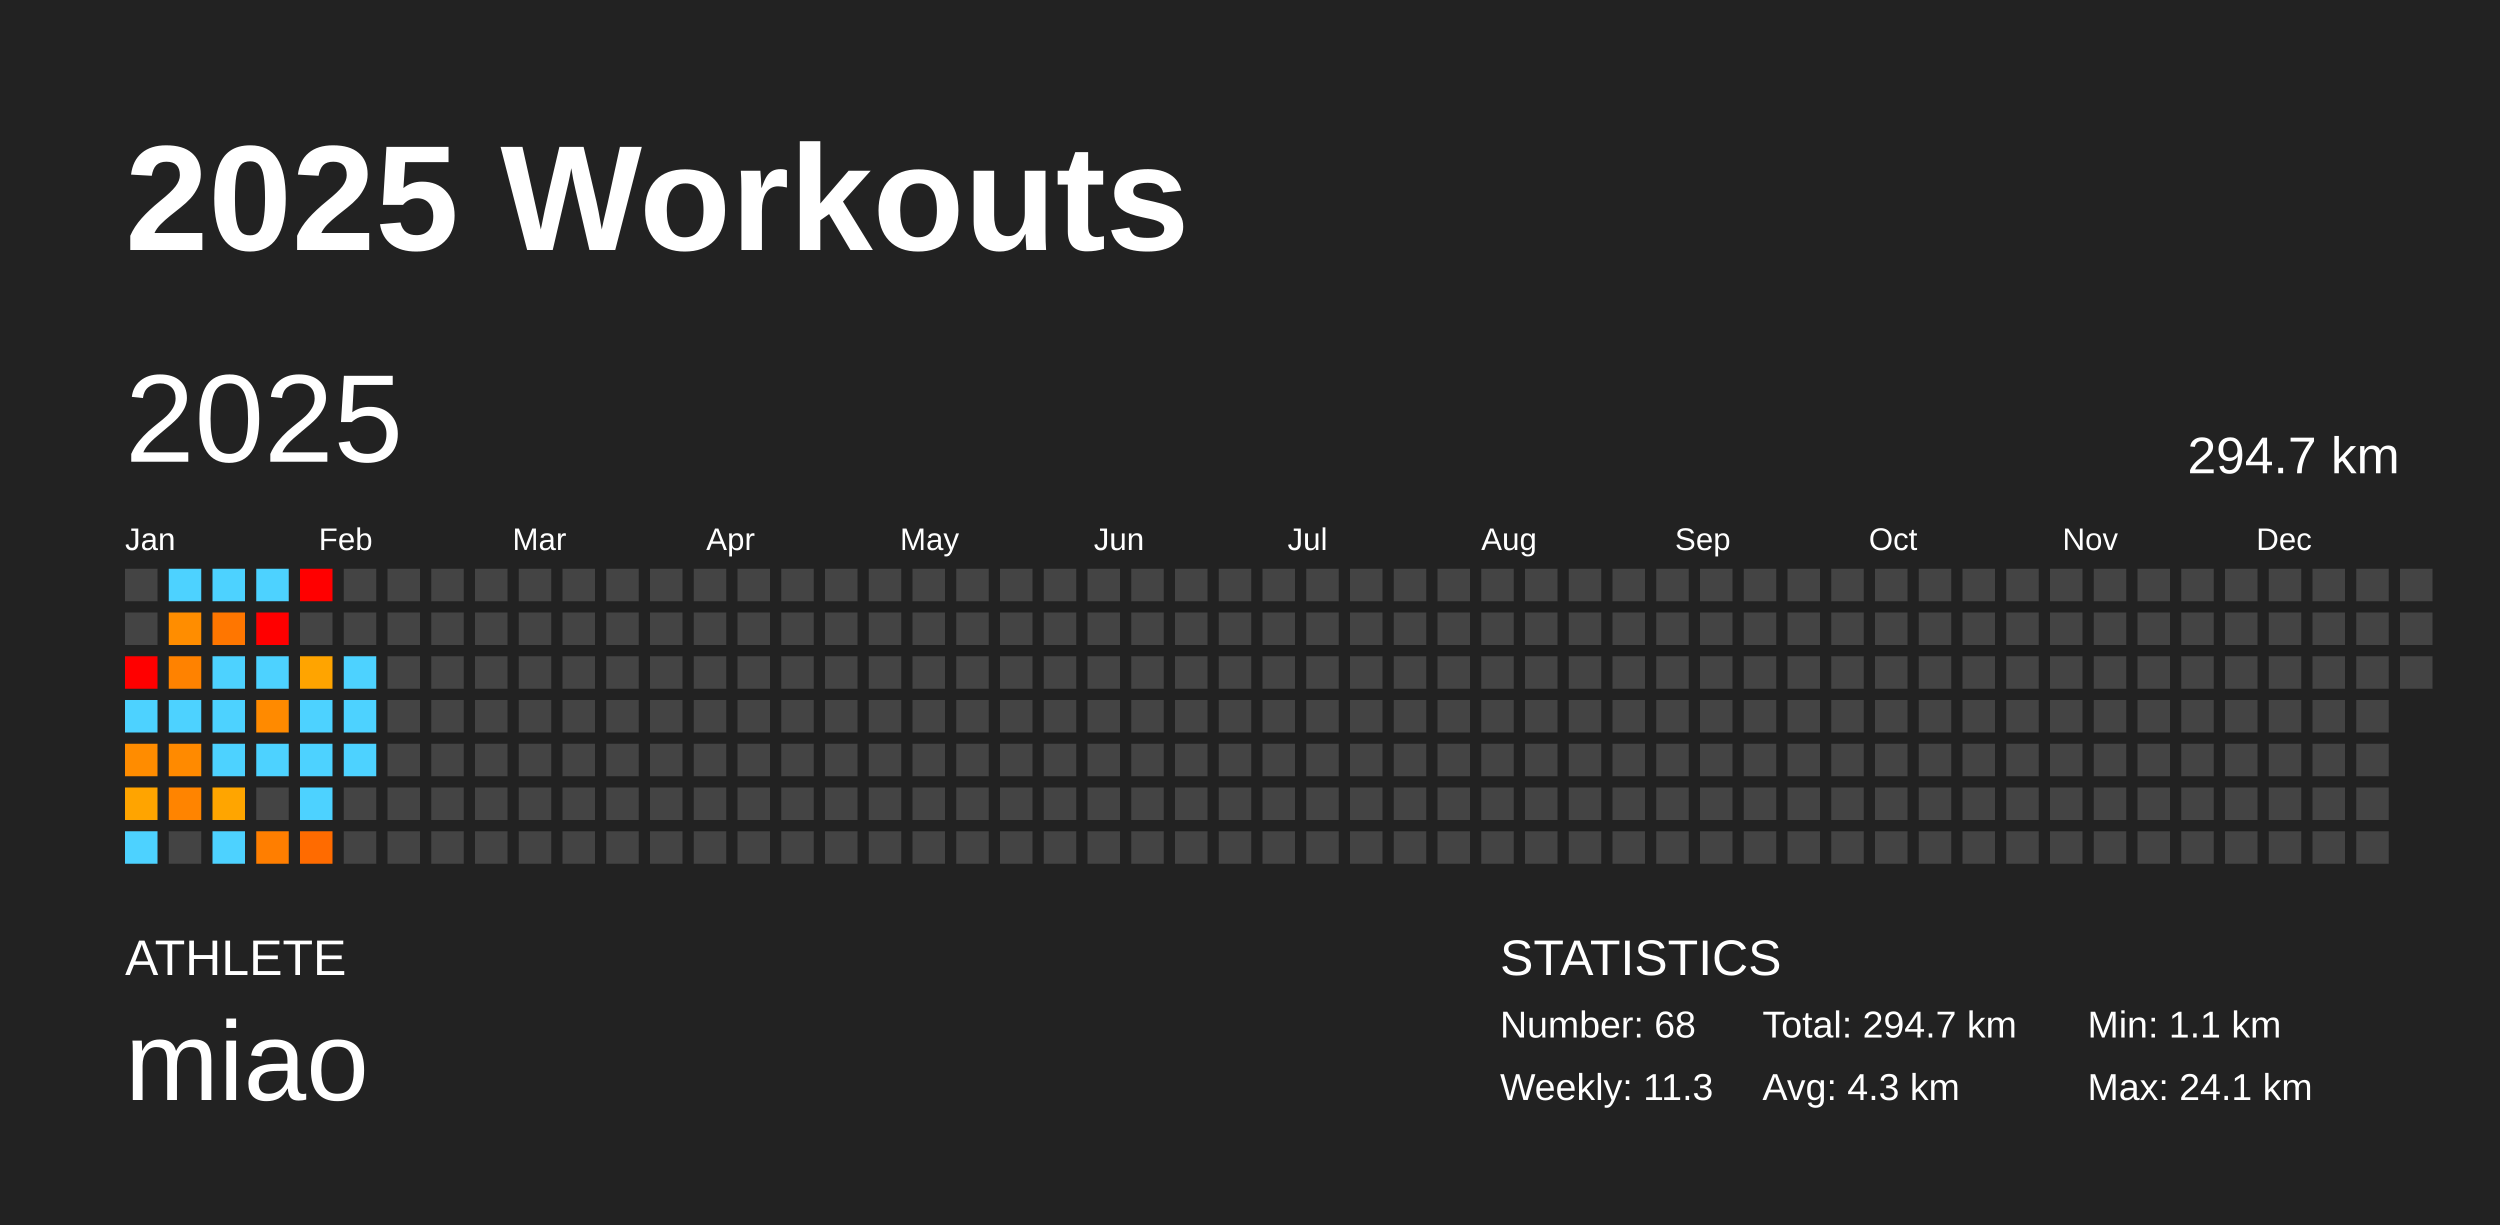
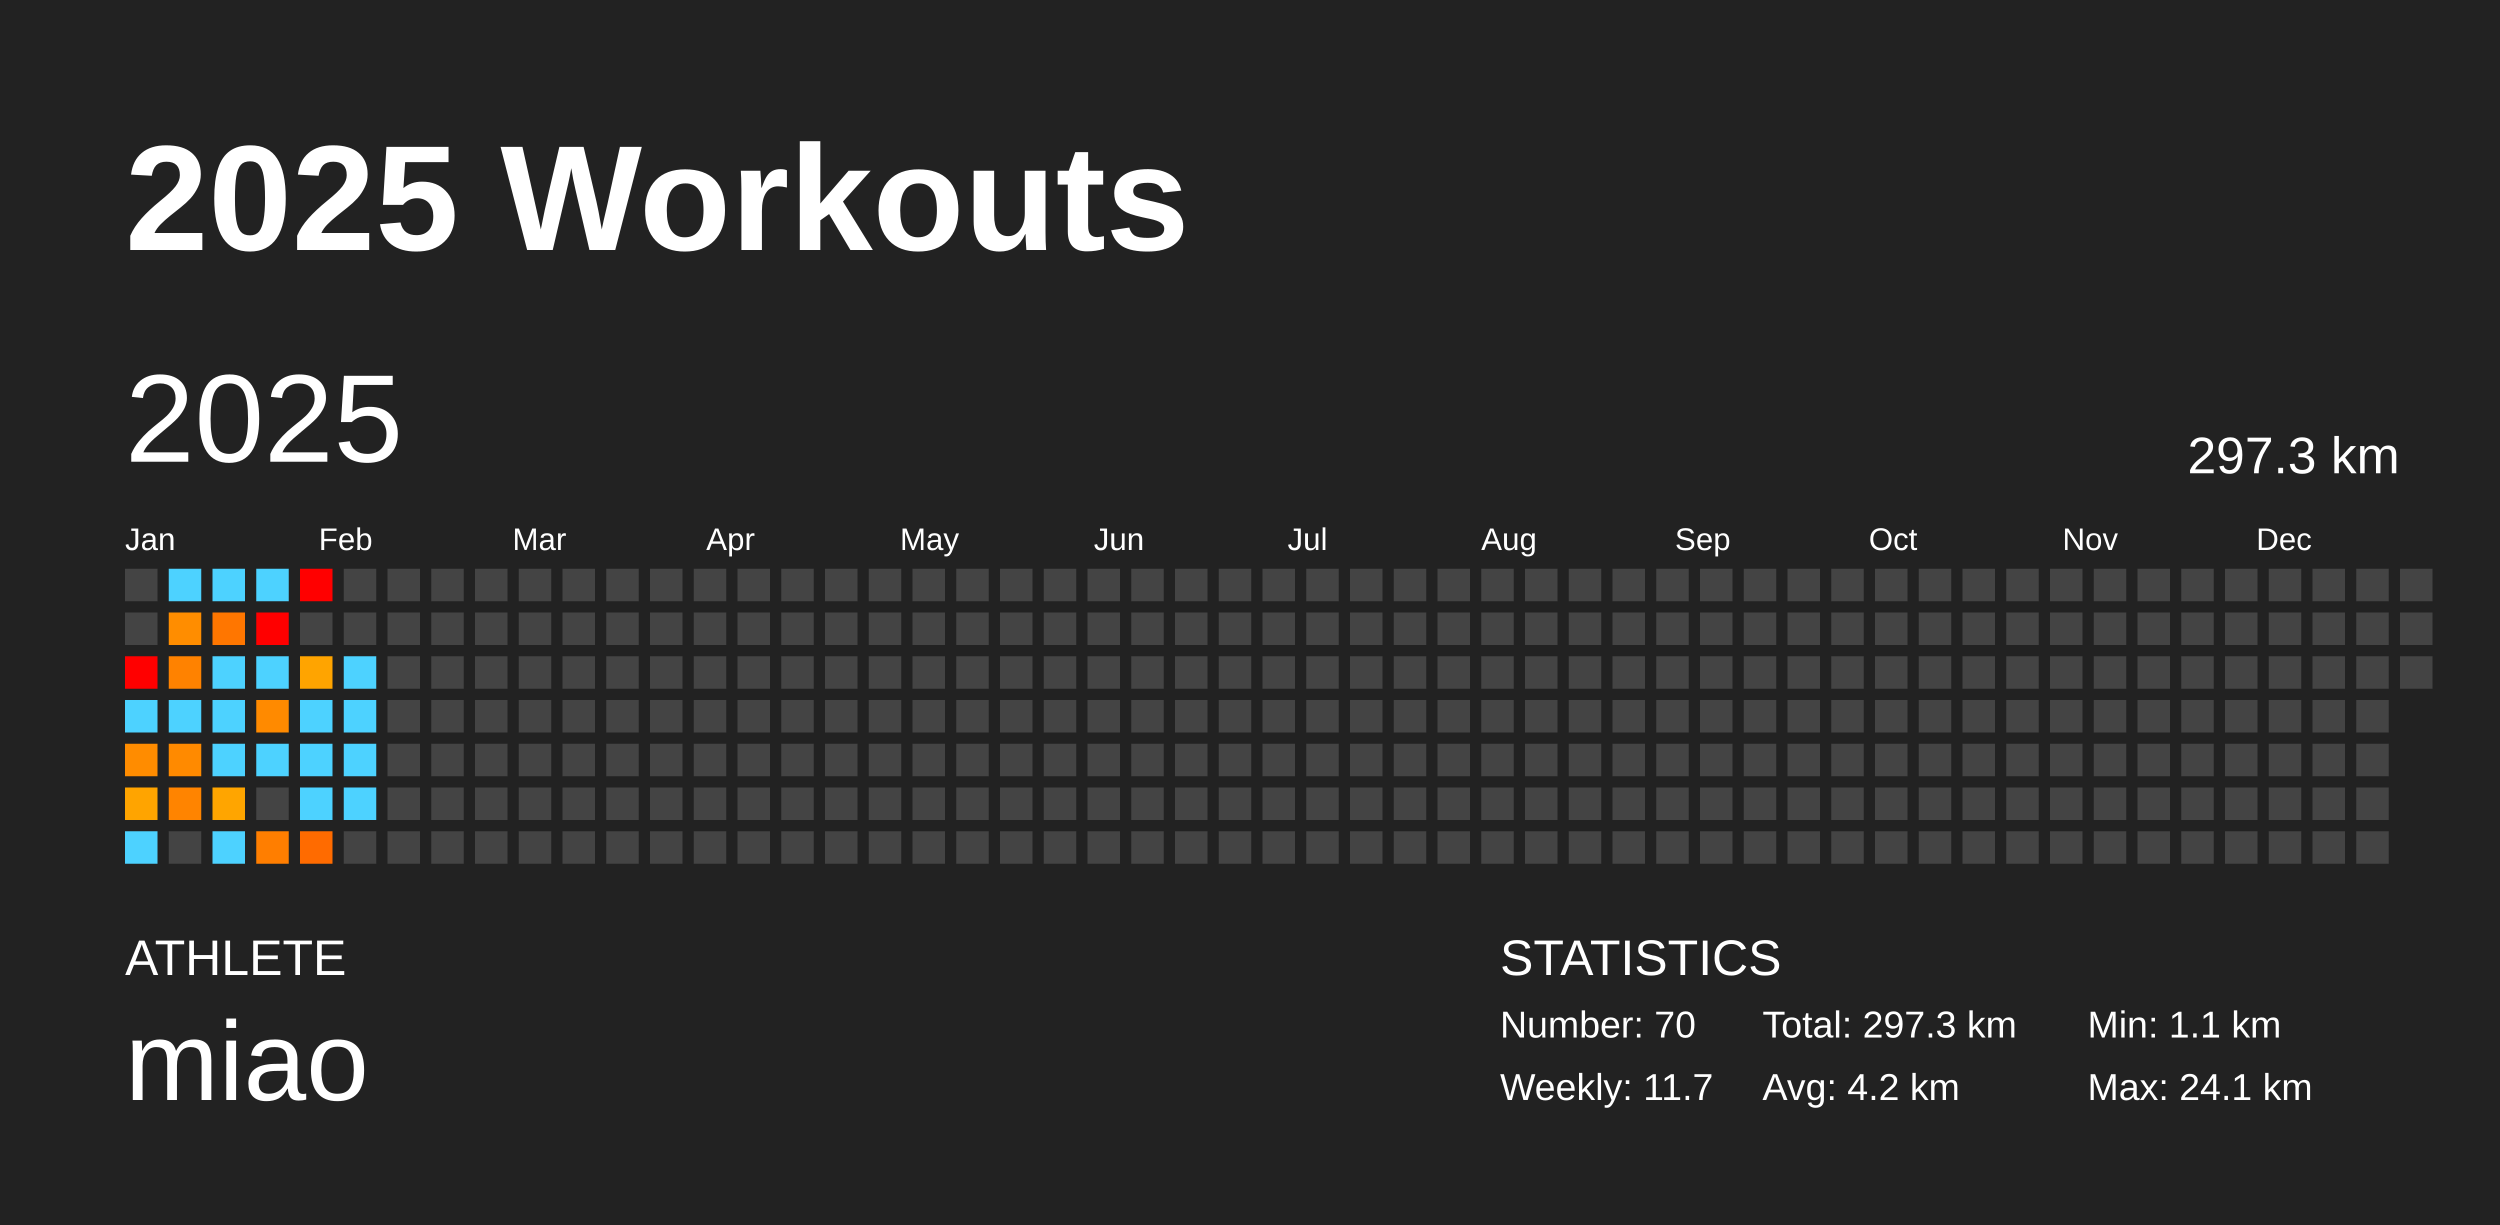
<svg xmlns="http://www.w3.org/2000/svg" baseProfile="full" height="98mm" version="1.1" viewBox="0,0,200,98" width="200mm">
  <defs />
  <rect fill="#222222" height="98" width="200" x="0" y="0" />
  <text fill="#FFFFFF" style="font-size:12px; font-family:Arial; font-weight:bold;" x="10" y="20">2025 Workouts</text>
  <text fill="#FFFFFF" style="font-size:4px; font-family:Arial" x="10" y="78">ATHLETE</text>
  <text fill="#FFFFFF" style="font-size:9px; font-family:Arial" x="10" y="88">miao</text>
  <text fill="#FFFFFF" style="font-size:4px; font-family:Arial" x="120" y="78">STATISTICS</text>
-   <text fill="#FFFFFF" style="font-size:3px; font-family:Arial" x="120" y="83">Number: 68</text>
-   <text fill="#FFFFFF" style="font-size:3px; font-family:Arial" x="120" y="88">Weekly: 11.3</text>
-   <text fill="#FFFFFF" style="font-size:3px; font-family:Arial" x="141" y="83">Total: 294.7 km</text>
-   <text fill="#FFFFFF" style="font-size:3px; font-family:Arial" x="141" y="88">Avg: 4.3 km</text>
+   <text fill="#FFFFFF" style="font-size:3px; font-family:Arial" x="120" y="83">Number: 70</text>
+   <text fill="#FFFFFF" style="font-size:3px; font-family:Arial" x="120" y="88">Weekly: 11.7</text>
+   <text fill="#FFFFFF" style="font-size:3px; font-family:Arial" x="141" y="83">Total: 297.3 km</text>
+   <text fill="#FFFFFF" style="font-size:3px; font-family:Arial" x="141" y="88">Avg: 4.2 km</text>
  <text fill="#FFFFFF" style="font-size:3px; font-family:Arial" x="167" y="83">Min: 1.1 km</text>
  <text fill="#FFFFFF" style="font-size:3px; font-family:Arial" x="167" y="88">Max: 24.1 km</text>
  <text dominant-baseline="hanging" fill="#FFFFFF" style="font-size:10.0px; font-family:Arial;" x="10" y="30">2025</text>
-   <text dominant-baseline="hanging" fill="#FFFFFF" style="font-size:4.125px; font-family:Arial;" x="175" y="35">294.7 km</text>
+   <text dominant-baseline="hanging" fill="#FFFFFF" style="font-size:4.125px; font-family:Arial;" x="175" y="35">297.3 km</text>
  <text fill="#FFFFFF" style="font-size:2.5px; font-family:Arial" x="10.0" y="44">Jan</text>
  <text fill="#FFFFFF" style="font-size:2.5px; font-family:Arial" x="25.5" y="44">Feb</text>
  <text fill="#FFFFFF" style="font-size:2.5px; font-family:Arial" x="41.0" y="44">Mar</text>
  <text fill="#FFFFFF" style="font-size:2.5px; font-family:Arial" x="56.5" y="44">Apr</text>
  <text fill="#FFFFFF" style="font-size:2.5px; font-family:Arial" x="72.0" y="44">May</text>
  <text fill="#FFFFFF" style="font-size:2.5px; font-family:Arial" x="87.5" y="44">Jun</text>
  <text fill="#FFFFFF" style="font-size:2.5px; font-family:Arial" x="103.0" y="44">Jul</text>
  <text fill="#FFFFFF" style="font-size:2.5px; font-family:Arial" x="118.5" y="44">Aug</text>
  <text fill="#FFFFFF" style="font-size:2.5px; font-family:Arial" x="134.0" y="44">Sep</text>
  <text fill="#FFFFFF" style="font-size:2.5px; font-family:Arial" x="149.5" y="44">Oct</text>
  <text fill="#FFFFFF" style="font-size:2.5px; font-family:Arial" x="165.0" y="44">Nov</text>
  <text fill="#FFFFFF" style="font-size:2.5px; font-family:Arial" x="180.5" y="44">Dec</text>
  <rect fill="#444444" height="2.6" width="2.6" x="10.0" y="45.5" />
  <rect fill="#444444" height="2.6" width="2.6" x="10.0" y="49.0" />
  <rect fill="red" height="2.6" width="2.6" x="10.0" y="52.5" />
  <rect fill="#4dd2ff" height="2.6" width="2.6" x="10.0" y="56.0" />
  <rect fill="#ff8c00" height="2.6" width="2.6" x="10.0" y="59.5" />
  <rect fill="#ffa400" height="2.6" width="2.6" x="10.0" y="63.0" />
  <rect fill="#4dd2ff" height="2.6" width="2.6" x="10.0" y="66.5" />
  <rect fill="#4dd2ff" height="2.6" width="2.6" x="13.5" y="45.5" />
  <rect fill="#ff8d00" height="2.6" width="2.6" x="13.5" y="49.0" />
  <rect fill="#ff8200" height="2.6" width="2.6" x="13.5" y="52.5" />
  <rect fill="#4dd2ff" height="2.6" width="2.6" x="13.5" y="56.0" />
  <rect fill="#ff8a00" height="2.6" width="2.6" x="13.5" y="59.5" />
  <rect fill="#ff8400" height="2.6" width="2.6" x="13.5" y="63.0" />
  <rect fill="#444444" height="2.6" width="2.6" x="13.5" y="66.5" />
  <rect fill="#4dd2ff" height="2.6" width="2.6" x="17.0" y="45.5" />
  <rect fill="#ff7600" height="2.6" width="2.6" x="17.0" y="49.0" />
  <rect fill="#4dd2ff" height="2.6" width="2.6" x="17.0" y="52.5" />
  <rect fill="#4dd2ff" height="2.6" width="2.6" x="17.0" y="56.0" />
  <rect fill="#4dd2ff" height="2.6" width="2.6" x="17.0" y="59.5" />
  <rect fill="#ffa500" height="2.6" width="2.6" x="17.0" y="63.0" />
  <rect fill="#4dd2ff" height="2.6" width="2.6" x="17.0" y="66.5" />
  <rect fill="#4dd2ff" height="2.6" width="2.6" x="20.5" y="45.5" />
  <rect fill="red" height="2.6" width="2.6" x="20.5" y="49.0" />
  <rect fill="#4dd2ff" height="2.6" width="2.6" x="20.5" y="52.5" />
  <rect fill="#ff8a00" height="2.6" width="2.6" x="20.5" y="56.0" />
  <rect fill="#4dd2ff" height="2.6" width="2.6" x="20.5" y="59.5" />
  <rect fill="#444444" height="2.6" width="2.6" x="20.5" y="63.0" />
  <rect fill="#ff7e00" height="2.6" width="2.6" x="20.5" y="66.5" />
  <rect fill="red" height="2.6" width="2.6" x="24.0" y="45.5" />
  <rect fill="#444444" height="2.6" width="2.6" x="24.0" y="49.0" />
  <rect fill="#ffa400" height="2.6" width="2.6" x="24.0" y="52.5" />
  <rect fill="#4dd2ff" height="2.6" width="2.6" x="24.0" y="56.0" />
  <rect fill="#4dd2ff" height="2.6" width="2.6" x="24.0" y="59.5" />
  <rect fill="#4dd2ff" height="2.6" width="2.6" x="24.0" y="63.0" />
  <rect fill="#ff6b00" height="2.6" width="2.6" x="24.0" y="66.5" />
  <rect fill="#444444" height="2.6" width="2.6" x="27.5" y="45.5" />
  <rect fill="#444444" height="2.6" width="2.6" x="27.5" y="49.0" />
  <rect fill="#4dd2ff" height="2.6" width="2.6" x="27.5" y="52.5" />
  <rect fill="#4dd2ff" height="2.6" width="2.6" x="27.5" y="56.0" />
  <rect fill="#4dd2ff" height="2.6" width="2.6" x="27.5" y="59.5" />
-   <rect fill="#444444" height="2.6" width="2.6" x="27.5" y="63.0" />
+   <rect fill="#4dd2ff" height="2.6" width="2.6" x="27.5" y="63.0" />
  <rect fill="#444444" height="2.6" width="2.6" x="27.5" y="66.5" />
  <rect fill="#444444" height="2.6" width="2.6" x="31.0" y="45.5" />
  <rect fill="#444444" height="2.6" width="2.6" x="31.0" y="49.0" />
  <rect fill="#444444" height="2.6" width="2.6" x="31.0" y="52.5" />
  <rect fill="#444444" height="2.6" width="2.6" x="31.0" y="56.0" />
  <rect fill="#444444" height="2.6" width="2.6" x="31.0" y="59.5" />
  <rect fill="#444444" height="2.6" width="2.6" x="31.0" y="63.0" />
  <rect fill="#444444" height="2.6" width="2.6" x="31.0" y="66.5" />
  <rect fill="#444444" height="2.6" width="2.6" x="34.5" y="45.5" />
  <rect fill="#444444" height="2.6" width="2.6" x="34.5" y="49.0" />
  <rect fill="#444444" height="2.6" width="2.6" x="34.5" y="52.5" />
  <rect fill="#444444" height="2.6" width="2.6" x="34.5" y="56.0" />
  <rect fill="#444444" height="2.6" width="2.6" x="34.5" y="59.5" />
  <rect fill="#444444" height="2.6" width="2.6" x="34.5" y="63.0" />
  <rect fill="#444444" height="2.6" width="2.6" x="34.5" y="66.5" />
  <rect fill="#444444" height="2.6" width="2.6" x="38.0" y="45.5" />
  <rect fill="#444444" height="2.6" width="2.6" x="38.0" y="49.0" />
  <rect fill="#444444" height="2.6" width="2.6" x="38.0" y="52.5" />
  <rect fill="#444444" height="2.6" width="2.6" x="38.0" y="56.0" />
  <rect fill="#444444" height="2.6" width="2.6" x="38.0" y="59.5" />
  <rect fill="#444444" height="2.6" width="2.6" x="38.0" y="63.0" />
  <rect fill="#444444" height="2.6" width="2.6" x="38.0" y="66.5" />
  <rect fill="#444444" height="2.6" width="2.6" x="41.5" y="45.5" />
  <rect fill="#444444" height="2.6" width="2.6" x="41.5" y="49.0" />
  <rect fill="#444444" height="2.6" width="2.6" x="41.5" y="52.5" />
  <rect fill="#444444" height="2.6" width="2.6" x="41.5" y="56.0" />
  <rect fill="#444444" height="2.6" width="2.6" x="41.5" y="59.5" />
  <rect fill="#444444" height="2.6" width="2.6" x="41.5" y="63.0" />
  <rect fill="#444444" height="2.6" width="2.6" x="41.5" y="66.5" />
  <rect fill="#444444" height="2.6" width="2.6" x="45.0" y="45.5" />
  <rect fill="#444444" height="2.6" width="2.6" x="45.0" y="49.0" />
  <rect fill="#444444" height="2.6" width="2.6" x="45.0" y="52.5" />
  <rect fill="#444444" height="2.6" width="2.6" x="45.0" y="56.0" />
  <rect fill="#444444" height="2.6" width="2.6" x="45.0" y="59.5" />
  <rect fill="#444444" height="2.6" width="2.6" x="45.0" y="63.0" />
  <rect fill="#444444" height="2.6" width="2.6" x="45.0" y="66.5" />
  <rect fill="#444444" height="2.6" width="2.6" x="48.5" y="45.5" />
  <rect fill="#444444" height="2.6" width="2.6" x="48.5" y="49.0" />
  <rect fill="#444444" height="2.6" width="2.6" x="48.5" y="52.5" />
  <rect fill="#444444" height="2.6" width="2.6" x="48.5" y="56.0" />
  <rect fill="#444444" height="2.6" width="2.6" x="48.5" y="59.5" />
  <rect fill="#444444" height="2.6" width="2.6" x="48.5" y="63.0" />
  <rect fill="#444444" height="2.6" width="2.6" x="48.5" y="66.5" />
  <rect fill="#444444" height="2.6" width="2.6" x="52.0" y="45.5" />
  <rect fill="#444444" height="2.6" width="2.6" x="52.0" y="49.0" />
  <rect fill="#444444" height="2.6" width="2.6" x="52.0" y="52.5" />
  <rect fill="#444444" height="2.6" width="2.6" x="52.0" y="56.0" />
  <rect fill="#444444" height="2.6" width="2.6" x="52.0" y="59.5" />
  <rect fill="#444444" height="2.6" width="2.6" x="52.0" y="63.0" />
  <rect fill="#444444" height="2.6" width="2.6" x="52.0" y="66.5" />
  <rect fill="#444444" height="2.6" width="2.6" x="55.5" y="45.5" />
  <rect fill="#444444" height="2.6" width="2.6" x="55.5" y="49.0" />
  <rect fill="#444444" height="2.6" width="2.6" x="55.5" y="52.5" />
  <rect fill="#444444" height="2.6" width="2.6" x="55.5" y="56.0" />
  <rect fill="#444444" height="2.6" width="2.6" x="55.5" y="59.5" />
  <rect fill="#444444" height="2.6" width="2.6" x="55.5" y="63.0" />
  <rect fill="#444444" height="2.6" width="2.6" x="55.5" y="66.5" />
  <rect fill="#444444" height="2.6" width="2.6" x="59.0" y="45.5" />
  <rect fill="#444444" height="2.6" width="2.6" x="59.0" y="49.0" />
  <rect fill="#444444" height="2.6" width="2.6" x="59.0" y="52.5" />
  <rect fill="#444444" height="2.6" width="2.6" x="59.0" y="56.0" />
  <rect fill="#444444" height="2.6" width="2.6" x="59.0" y="59.5" />
  <rect fill="#444444" height="2.6" width="2.6" x="59.0" y="63.0" />
  <rect fill="#444444" height="2.6" width="2.6" x="59.0" y="66.5" />
  <rect fill="#444444" height="2.6" width="2.6" x="62.5" y="45.5" />
  <rect fill="#444444" height="2.6" width="2.6" x="62.5" y="49.0" />
  <rect fill="#444444" height="2.6" width="2.6" x="62.5" y="52.5" />
  <rect fill="#444444" height="2.6" width="2.6" x="62.5" y="56.0" />
  <rect fill="#444444" height="2.6" width="2.6" x="62.5" y="59.5" />
  <rect fill="#444444" height="2.6" width="2.6" x="62.5" y="63.0" />
  <rect fill="#444444" height="2.6" width="2.6" x="62.5" y="66.5" />
  <rect fill="#444444" height="2.6" width="2.6" x="66.0" y="45.5" />
  <rect fill="#444444" height="2.6" width="2.6" x="66.0" y="49.0" />
  <rect fill="#444444" height="2.6" width="2.6" x="66.0" y="52.5" />
  <rect fill="#444444" height="2.6" width="2.6" x="66.0" y="56.0" />
  <rect fill="#444444" height="2.6" width="2.6" x="66.0" y="59.5" />
  <rect fill="#444444" height="2.6" width="2.6" x="66.0" y="63.0" />
  <rect fill="#444444" height="2.6" width="2.6" x="66.0" y="66.5" />
  <rect fill="#444444" height="2.6" width="2.6" x="69.5" y="45.5" />
  <rect fill="#444444" height="2.6" width="2.6" x="69.5" y="49.0" />
  <rect fill="#444444" height="2.6" width="2.6" x="69.5" y="52.5" />
  <rect fill="#444444" height="2.6" width="2.6" x="69.5" y="56.0" />
  <rect fill="#444444" height="2.6" width="2.6" x="69.5" y="59.5" />
  <rect fill="#444444" height="2.6" width="2.6" x="69.5" y="63.0" />
  <rect fill="#444444" height="2.6" width="2.6" x="69.5" y="66.5" />
  <rect fill="#444444" height="2.6" width="2.6" x="73.0" y="45.5" />
  <rect fill="#444444" height="2.6" width="2.6" x="73.0" y="49.0" />
  <rect fill="#444444" height="2.6" width="2.6" x="73.0" y="52.5" />
  <rect fill="#444444" height="2.6" width="2.6" x="73.0" y="56.0" />
  <rect fill="#444444" height="2.6" width="2.6" x="73.0" y="59.5" />
  <rect fill="#444444" height="2.6" width="2.6" x="73.0" y="63.0" />
  <rect fill="#444444" height="2.6" width="2.6" x="73.0" y="66.5" />
  <rect fill="#444444" height="2.6" width="2.6" x="76.5" y="45.5" />
  <rect fill="#444444" height="2.6" width="2.6" x="76.5" y="49.0" />
  <rect fill="#444444" height="2.6" width="2.6" x="76.5" y="52.5" />
  <rect fill="#444444" height="2.6" width="2.6" x="76.5" y="56.0" />
  <rect fill="#444444" height="2.6" width="2.6" x="76.5" y="59.5" />
  <rect fill="#444444" height="2.6" width="2.6" x="76.5" y="63.0" />
  <rect fill="#444444" height="2.6" width="2.6" x="76.5" y="66.5" />
  <rect fill="#444444" height="2.6" width="2.6" x="80.0" y="45.5" />
  <rect fill="#444444" height="2.6" width="2.6" x="80.0" y="49.0" />
  <rect fill="#444444" height="2.6" width="2.6" x="80.0" y="52.5" />
  <rect fill="#444444" height="2.6" width="2.6" x="80.0" y="56.0" />
  <rect fill="#444444" height="2.6" width="2.6" x="80.0" y="59.5" />
  <rect fill="#444444" height="2.6" width="2.6" x="80.0" y="63.0" />
  <rect fill="#444444" height="2.6" width="2.6" x="80.0" y="66.5" />
  <rect fill="#444444" height="2.6" width="2.6" x="83.5" y="45.5" />
  <rect fill="#444444" height="2.6" width="2.6" x="83.5" y="49.0" />
  <rect fill="#444444" height="2.6" width="2.6" x="83.5" y="52.5" />
  <rect fill="#444444" height="2.6" width="2.6" x="83.5" y="56.0" />
  <rect fill="#444444" height="2.6" width="2.6" x="83.5" y="59.5" />
  <rect fill="#444444" height="2.6" width="2.6" x="83.5" y="63.0" />
  <rect fill="#444444" height="2.6" width="2.6" x="83.5" y="66.5" />
  <rect fill="#444444" height="2.6" width="2.6" x="87.0" y="45.5" />
  <rect fill="#444444" height="2.6" width="2.6" x="87.0" y="49.0" />
  <rect fill="#444444" height="2.6" width="2.6" x="87.0" y="52.5" />
  <rect fill="#444444" height="2.6" width="2.6" x="87.0" y="56.0" />
  <rect fill="#444444" height="2.6" width="2.6" x="87.0" y="59.5" />
  <rect fill="#444444" height="2.6" width="2.6" x="87.0" y="63.0" />
  <rect fill="#444444" height="2.6" width="2.6" x="87.0" y="66.5" />
  <rect fill="#444444" height="2.6" width="2.6" x="90.5" y="45.5" />
  <rect fill="#444444" height="2.6" width="2.6" x="90.5" y="49.0" />
  <rect fill="#444444" height="2.6" width="2.6" x="90.5" y="52.5" />
  <rect fill="#444444" height="2.6" width="2.6" x="90.5" y="56.0" />
  <rect fill="#444444" height="2.6" width="2.6" x="90.5" y="59.5" />
  <rect fill="#444444" height="2.6" width="2.6" x="90.5" y="63.0" />
  <rect fill="#444444" height="2.6" width="2.6" x="90.5" y="66.5" />
  <rect fill="#444444" height="2.6" width="2.6" x="94.0" y="45.5" />
  <rect fill="#444444" height="2.6" width="2.6" x="94.0" y="49.0" />
  <rect fill="#444444" height="2.6" width="2.6" x="94.0" y="52.5" />
  <rect fill="#444444" height="2.6" width="2.6" x="94.0" y="56.0" />
  <rect fill="#444444" height="2.6" width="2.6" x="94.0" y="59.5" />
  <rect fill="#444444" height="2.6" width="2.6" x="94.0" y="63.0" />
  <rect fill="#444444" height="2.6" width="2.6" x="94.0" y="66.5" />
  <rect fill="#444444" height="2.6" width="2.6" x="97.5" y="45.5" />
  <rect fill="#444444" height="2.6" width="2.6" x="97.5" y="49.0" />
  <rect fill="#444444" height="2.6" width="2.6" x="97.5" y="52.5" />
  <rect fill="#444444" height="2.6" width="2.6" x="97.5" y="56.0" />
  <rect fill="#444444" height="2.6" width="2.6" x="97.5" y="59.5" />
  <rect fill="#444444" height="2.6" width="2.6" x="97.5" y="63.0" />
  <rect fill="#444444" height="2.6" width="2.6" x="97.5" y="66.5" />
  <rect fill="#444444" height="2.6" width="2.6" x="101.0" y="45.5" />
  <rect fill="#444444" height="2.6" width="2.6" x="101.0" y="49.0" />
  <rect fill="#444444" height="2.6" width="2.6" x="101.0" y="52.5" />
  <rect fill="#444444" height="2.6" width="2.6" x="101.0" y="56.0" />
  <rect fill="#444444" height="2.6" width="2.6" x="101.0" y="59.5" />
  <rect fill="#444444" height="2.6" width="2.6" x="101.0" y="63.0" />
  <rect fill="#444444" height="2.6" width="2.6" x="101.0" y="66.5" />
  <rect fill="#444444" height="2.6" width="2.6" x="104.5" y="45.5" />
  <rect fill="#444444" height="2.6" width="2.6" x="104.5" y="49.0" />
  <rect fill="#444444" height="2.6" width="2.6" x="104.5" y="52.5" />
  <rect fill="#444444" height="2.6" width="2.6" x="104.5" y="56.0" />
  <rect fill="#444444" height="2.6" width="2.6" x="104.5" y="59.5" />
  <rect fill="#444444" height="2.6" width="2.6" x="104.5" y="63.0" />
  <rect fill="#444444" height="2.6" width="2.6" x="104.5" y="66.5" />
  <rect fill="#444444" height="2.6" width="2.6" x="108.0" y="45.5" />
  <rect fill="#444444" height="2.6" width="2.6" x="108.0" y="49.0" />
  <rect fill="#444444" height="2.6" width="2.6" x="108.0" y="52.5" />
  <rect fill="#444444" height="2.6" width="2.6" x="108.0" y="56.0" />
  <rect fill="#444444" height="2.6" width="2.6" x="108.0" y="59.5" />
  <rect fill="#444444" height="2.6" width="2.6" x="108.0" y="63.0" />
  <rect fill="#444444" height="2.6" width="2.6" x="108.0" y="66.5" />
  <rect fill="#444444" height="2.6" width="2.6" x="111.5" y="45.5" />
  <rect fill="#444444" height="2.6" width="2.6" x="111.5" y="49.0" />
  <rect fill="#444444" height="2.6" width="2.6" x="111.5" y="52.5" />
  <rect fill="#444444" height="2.6" width="2.6" x="111.5" y="56.0" />
  <rect fill="#444444" height="2.6" width="2.6" x="111.5" y="59.5" />
  <rect fill="#444444" height="2.6" width="2.6" x="111.5" y="63.0" />
  <rect fill="#444444" height="2.6" width="2.6" x="111.5" y="66.5" />
  <rect fill="#444444" height="2.6" width="2.6" x="115.0" y="45.5" />
  <rect fill="#444444" height="2.6" width="2.6" x="115.0" y="49.0" />
  <rect fill="#444444" height="2.6" width="2.6" x="115.0" y="52.5" />
  <rect fill="#444444" height="2.6" width="2.6" x="115.0" y="56.0" />
  <rect fill="#444444" height="2.6" width="2.6" x="115.0" y="59.5" />
  <rect fill="#444444" height="2.6" width="2.6" x="115.0" y="63.0" />
  <rect fill="#444444" height="2.6" width="2.6" x="115.0" y="66.5" />
  <rect fill="#444444" height="2.6" width="2.6" x="118.5" y="45.5" />
  <rect fill="#444444" height="2.6" width="2.6" x="118.5" y="49.0" />
  <rect fill="#444444" height="2.6" width="2.6" x="118.5" y="52.5" />
  <rect fill="#444444" height="2.6" width="2.6" x="118.5" y="56.0" />
  <rect fill="#444444" height="2.6" width="2.6" x="118.5" y="59.5" />
  <rect fill="#444444" height="2.6" width="2.6" x="118.5" y="63.0" />
  <rect fill="#444444" height="2.6" width="2.6" x="118.5" y="66.5" />
  <rect fill="#444444" height="2.6" width="2.6" x="122.0" y="45.5" />
  <rect fill="#444444" height="2.6" width="2.6" x="122.0" y="49.0" />
  <rect fill="#444444" height="2.6" width="2.6" x="122.0" y="52.5" />
  <rect fill="#444444" height="2.6" width="2.6" x="122.0" y="56.0" />
  <rect fill="#444444" height="2.6" width="2.6" x="122.0" y="59.5" />
  <rect fill="#444444" height="2.6" width="2.6" x="122.0" y="63.0" />
  <rect fill="#444444" height="2.6" width="2.6" x="122.0" y="66.5" />
  <rect fill="#444444" height="2.6" width="2.6" x="125.5" y="45.5" />
  <rect fill="#444444" height="2.6" width="2.6" x="125.5" y="49.0" />
  <rect fill="#444444" height="2.6" width="2.6" x="125.5" y="52.5" />
  <rect fill="#444444" height="2.6" width="2.6" x="125.5" y="56.0" />
  <rect fill="#444444" height="2.6" width="2.6" x="125.5" y="59.5" />
  <rect fill="#444444" height="2.6" width="2.6" x="125.5" y="63.0" />
  <rect fill="#444444" height="2.6" width="2.6" x="125.5" y="66.5" />
  <rect fill="#444444" height="2.6" width="2.6" x="129.0" y="45.5" />
  <rect fill="#444444" height="2.6" width="2.6" x="129.0" y="49.0" />
  <rect fill="#444444" height="2.6" width="2.6" x="129.0" y="52.5" />
  <rect fill="#444444" height="2.6" width="2.6" x="129.0" y="56.0" />
  <rect fill="#444444" height="2.6" width="2.6" x="129.0" y="59.5" />
  <rect fill="#444444" height="2.6" width="2.6" x="129.0" y="63.0" />
  <rect fill="#444444" height="2.6" width="2.6" x="129.0" y="66.5" />
  <rect fill="#444444" height="2.6" width="2.6" x="132.5" y="45.5" />
  <rect fill="#444444" height="2.6" width="2.6" x="132.5" y="49.0" />
  <rect fill="#444444" height="2.6" width="2.6" x="132.5" y="52.5" />
  <rect fill="#444444" height="2.6" width="2.6" x="132.5" y="56.0" />
  <rect fill="#444444" height="2.6" width="2.6" x="132.5" y="59.5" />
  <rect fill="#444444" height="2.6" width="2.6" x="132.5" y="63.0" />
  <rect fill="#444444" height="2.6" width="2.6" x="132.5" y="66.5" />
  <rect fill="#444444" height="2.6" width="2.6" x="136.0" y="45.5" />
  <rect fill="#444444" height="2.6" width="2.6" x="136.0" y="49.0" />
  <rect fill="#444444" height="2.6" width="2.6" x="136.0" y="52.5" />
  <rect fill="#444444" height="2.6" width="2.6" x="136.0" y="56.0" />
  <rect fill="#444444" height="2.6" width="2.6" x="136.0" y="59.5" />
  <rect fill="#444444" height="2.6" width="2.6" x="136.0" y="63.0" />
  <rect fill="#444444" height="2.6" width="2.6" x="136.0" y="66.5" />
  <rect fill="#444444" height="2.6" width="2.6" x="139.5" y="45.5" />
  <rect fill="#444444" height="2.6" width="2.6" x="139.5" y="49.0" />
  <rect fill="#444444" height="2.6" width="2.6" x="139.5" y="52.5" />
  <rect fill="#444444" height="2.6" width="2.6" x="139.5" y="56.0" />
  <rect fill="#444444" height="2.6" width="2.6" x="139.5" y="59.5" />
  <rect fill="#444444" height="2.6" width="2.6" x="139.5" y="63.0" />
  <rect fill="#444444" height="2.6" width="2.6" x="139.5" y="66.5" />
  <rect fill="#444444" height="2.6" width="2.6" x="143.0" y="45.5" />
  <rect fill="#444444" height="2.6" width="2.6" x="143.0" y="49.0" />
  <rect fill="#444444" height="2.6" width="2.6" x="143.0" y="52.5" />
  <rect fill="#444444" height="2.6" width="2.6" x="143.0" y="56.0" />
  <rect fill="#444444" height="2.6" width="2.6" x="143.0" y="59.5" />
  <rect fill="#444444" height="2.6" width="2.6" x="143.0" y="63.0" />
  <rect fill="#444444" height="2.6" width="2.6" x="143.0" y="66.5" />
  <rect fill="#444444" height="2.6" width="2.6" x="146.5" y="45.5" />
  <rect fill="#444444" height="2.6" width="2.6" x="146.5" y="49.0" />
  <rect fill="#444444" height="2.6" width="2.6" x="146.5" y="52.5" />
  <rect fill="#444444" height="2.6" width="2.6" x="146.5" y="56.0" />
  <rect fill="#444444" height="2.6" width="2.6" x="146.5" y="59.5" />
  <rect fill="#444444" height="2.6" width="2.6" x="146.5" y="63.0" />
  <rect fill="#444444" height="2.6" width="2.6" x="146.5" y="66.5" />
  <rect fill="#444444" height="2.6" width="2.6" x="150.0" y="45.5" />
  <rect fill="#444444" height="2.6" width="2.6" x="150.0" y="49.0" />
  <rect fill="#444444" height="2.6" width="2.6" x="150.0" y="52.5" />
  <rect fill="#444444" height="2.6" width="2.6" x="150.0" y="56.0" />
  <rect fill="#444444" height="2.6" width="2.6" x="150.0" y="59.5" />
  <rect fill="#444444" height="2.6" width="2.6" x="150.0" y="63.0" />
  <rect fill="#444444" height="2.6" width="2.6" x="150.0" y="66.5" />
  <rect fill="#444444" height="2.6" width="2.6" x="153.5" y="45.5" />
  <rect fill="#444444" height="2.6" width="2.6" x="153.5" y="49.0" />
  <rect fill="#444444" height="2.6" width="2.6" x="153.5" y="52.5" />
  <rect fill="#444444" height="2.6" width="2.6" x="153.5" y="56.0" />
  <rect fill="#444444" height="2.6" width="2.6" x="153.5" y="59.5" />
  <rect fill="#444444" height="2.6" width="2.6" x="153.5" y="63.0" />
  <rect fill="#444444" height="2.6" width="2.6" x="153.5" y="66.5" />
  <rect fill="#444444" height="2.6" width="2.6" x="157.0" y="45.5" />
  <rect fill="#444444" height="2.6" width="2.6" x="157.0" y="49.0" />
  <rect fill="#444444" height="2.6" width="2.6" x="157.0" y="52.5" />
  <rect fill="#444444" height="2.6" width="2.6" x="157.0" y="56.0" />
  <rect fill="#444444" height="2.6" width="2.6" x="157.0" y="59.5" />
  <rect fill="#444444" height="2.6" width="2.6" x="157.0" y="63.0" />
  <rect fill="#444444" height="2.6" width="2.6" x="157.0" y="66.5" />
  <rect fill="#444444" height="2.6" width="2.6" x="160.5" y="45.5" />
  <rect fill="#444444" height="2.6" width="2.6" x="160.5" y="49.0" />
  <rect fill="#444444" height="2.6" width="2.6" x="160.5" y="52.5" />
  <rect fill="#444444" height="2.6" width="2.6" x="160.5" y="56.0" />
  <rect fill="#444444" height="2.6" width="2.6" x="160.5" y="59.5" />
  <rect fill="#444444" height="2.6" width="2.6" x="160.5" y="63.0" />
  <rect fill="#444444" height="2.6" width="2.6" x="160.5" y="66.5" />
  <rect fill="#444444" height="2.6" width="2.6" x="164.0" y="45.5" />
  <rect fill="#444444" height="2.6" width="2.6" x="164.0" y="49.0" />
  <rect fill="#444444" height="2.6" width="2.6" x="164.0" y="52.5" />
  <rect fill="#444444" height="2.6" width="2.6" x="164.0" y="56.0" />
  <rect fill="#444444" height="2.6" width="2.6" x="164.0" y="59.5" />
  <rect fill="#444444" height="2.6" width="2.6" x="164.0" y="63.0" />
  <rect fill="#444444" height="2.6" width="2.6" x="164.0" y="66.5" />
  <rect fill="#444444" height="2.6" width="2.6" x="167.5" y="45.5" />
  <rect fill="#444444" height="2.6" width="2.6" x="167.5" y="49.0" />
  <rect fill="#444444" height="2.6" width="2.6" x="167.5" y="52.5" />
  <rect fill="#444444" height="2.6" width="2.6" x="167.5" y="56.0" />
  <rect fill="#444444" height="2.6" width="2.6" x="167.5" y="59.5" />
  <rect fill="#444444" height="2.6" width="2.6" x="167.5" y="63.0" />
  <rect fill="#444444" height="2.6" width="2.6" x="167.5" y="66.5" />
  <rect fill="#444444" height="2.6" width="2.6" x="171.0" y="45.5" />
  <rect fill="#444444" height="2.6" width="2.6" x="171.0" y="49.0" />
  <rect fill="#444444" height="2.6" width="2.6" x="171.0" y="52.5" />
  <rect fill="#444444" height="2.6" width="2.6" x="171.0" y="56.0" />
  <rect fill="#444444" height="2.6" width="2.6" x="171.0" y="59.5" />
  <rect fill="#444444" height="2.6" width="2.6" x="171.0" y="63.0" />
  <rect fill="#444444" height="2.6" width="2.6" x="171.0" y="66.5" />
  <rect fill="#444444" height="2.6" width="2.6" x="174.5" y="45.5" />
  <rect fill="#444444" height="2.6" width="2.6" x="174.5" y="49.0" />
  <rect fill="#444444" height="2.6" width="2.6" x="174.5" y="52.5" />
  <rect fill="#444444" height="2.6" width="2.6" x="174.5" y="56.0" />
  <rect fill="#444444" height="2.6" width="2.6" x="174.5" y="59.5" />
  <rect fill="#444444" height="2.6" width="2.6" x="174.5" y="63.0" />
  <rect fill="#444444" height="2.6" width="2.6" x="174.5" y="66.5" />
  <rect fill="#444444" height="2.6" width="2.6" x="178.0" y="45.5" />
  <rect fill="#444444" height="2.6" width="2.6" x="178.0" y="49.0" />
  <rect fill="#444444" height="2.6" width="2.6" x="178.0" y="52.5" />
  <rect fill="#444444" height="2.6" width="2.6" x="178.0" y="56.0" />
  <rect fill="#444444" height="2.6" width="2.6" x="178.0" y="59.5" />
  <rect fill="#444444" height="2.6" width="2.6" x="178.0" y="63.0" />
  <rect fill="#444444" height="2.6" width="2.6" x="178.0" y="66.5" />
  <rect fill="#444444" height="2.6" width="2.6" x="181.5" y="45.5" />
  <rect fill="#444444" height="2.6" width="2.6" x="181.5" y="49.0" />
  <rect fill="#444444" height="2.6" width="2.6" x="181.5" y="52.5" />
  <rect fill="#444444" height="2.6" width="2.6" x="181.5" y="56.0" />
  <rect fill="#444444" height="2.6" width="2.6" x="181.5" y="59.5" />
  <rect fill="#444444" height="2.6" width="2.6" x="181.5" y="63.0" />
  <rect fill="#444444" height="2.6" width="2.6" x="181.5" y="66.5" />
  <rect fill="#444444" height="2.6" width="2.6" x="185.0" y="45.5" />
  <rect fill="#444444" height="2.6" width="2.6" x="185.0" y="49.0" />
  <rect fill="#444444" height="2.6" width="2.6" x="185.0" y="52.5" />
  <rect fill="#444444" height="2.6" width="2.6" x="185.0" y="56.0" />
  <rect fill="#444444" height="2.6" width="2.6" x="185.0" y="59.5" />
  <rect fill="#444444" height="2.6" width="2.6" x="185.0" y="63.0" />
  <rect fill="#444444" height="2.6" width="2.6" x="185.0" y="66.5" />
  <rect fill="#444444" height="2.6" width="2.6" x="188.5" y="45.5" />
  <rect fill="#444444" height="2.6" width="2.6" x="188.5" y="49.0" />
  <rect fill="#444444" height="2.6" width="2.6" x="188.5" y="52.5" />
  <rect fill="#444444" height="2.6" width="2.6" x="188.5" y="56.0" />
  <rect fill="#444444" height="2.6" width="2.6" x="188.5" y="59.5" />
  <rect fill="#444444" height="2.6" width="2.6" x="188.5" y="63.0" />
  <rect fill="#444444" height="2.6" width="2.6" x="188.5" y="66.5" />
  <rect fill="#444444" height="2.6" width="2.6" x="192.0" y="45.5" />
  <rect fill="#444444" height="2.6" width="2.6" x="192.0" y="49.0" />
  <rect fill="#444444" height="2.6" width="2.6" x="192.0" y="52.5" />
</svg>
